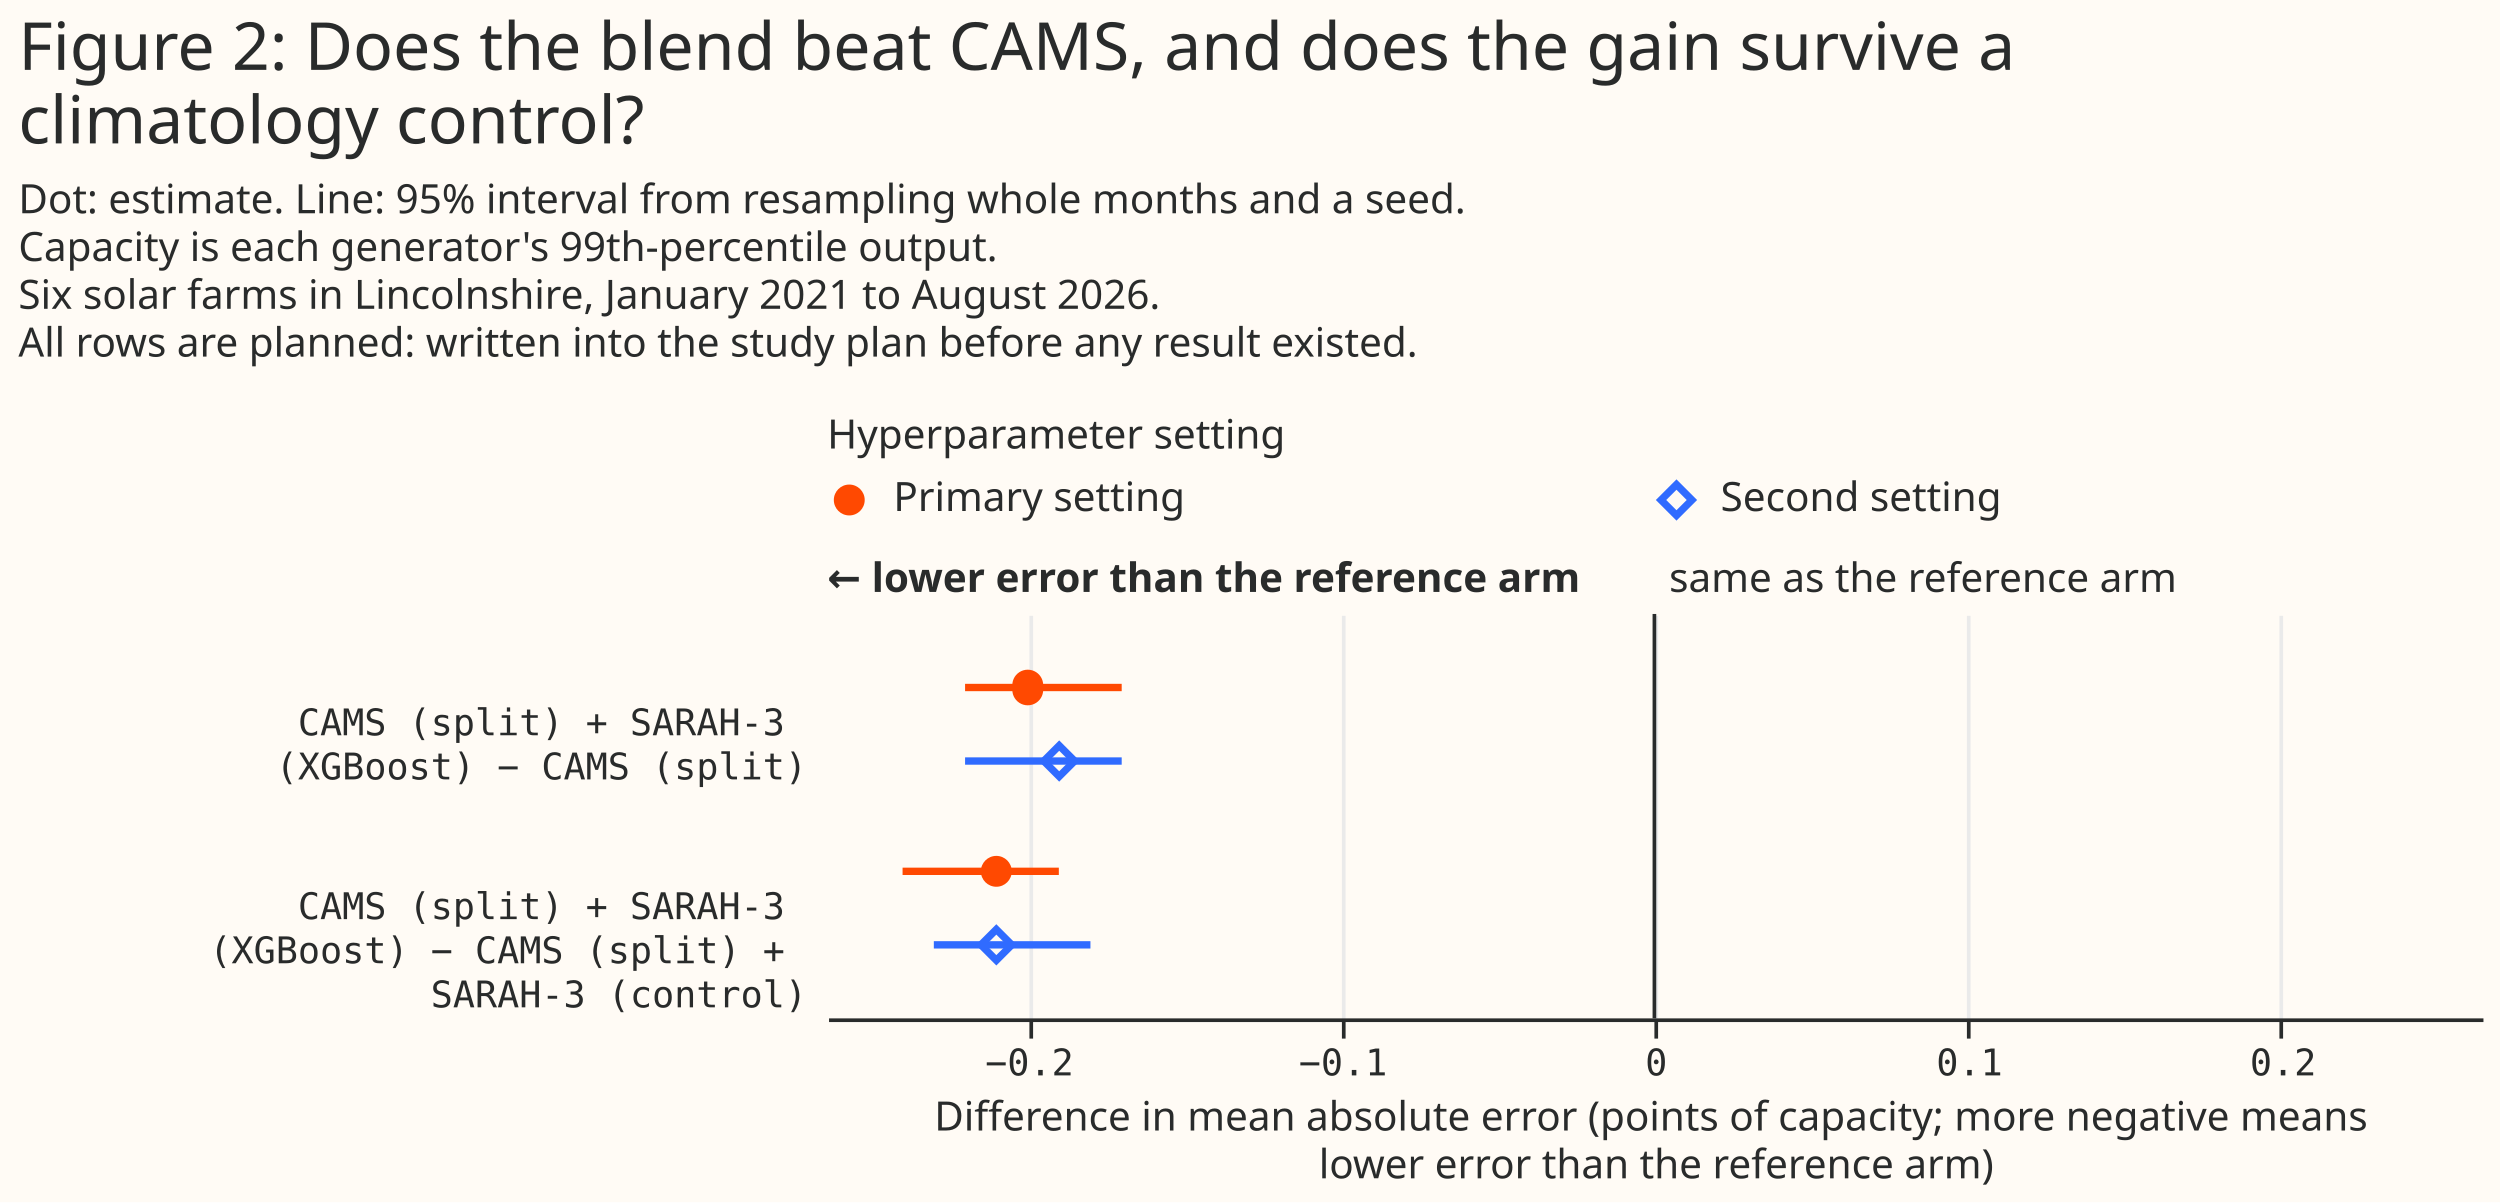
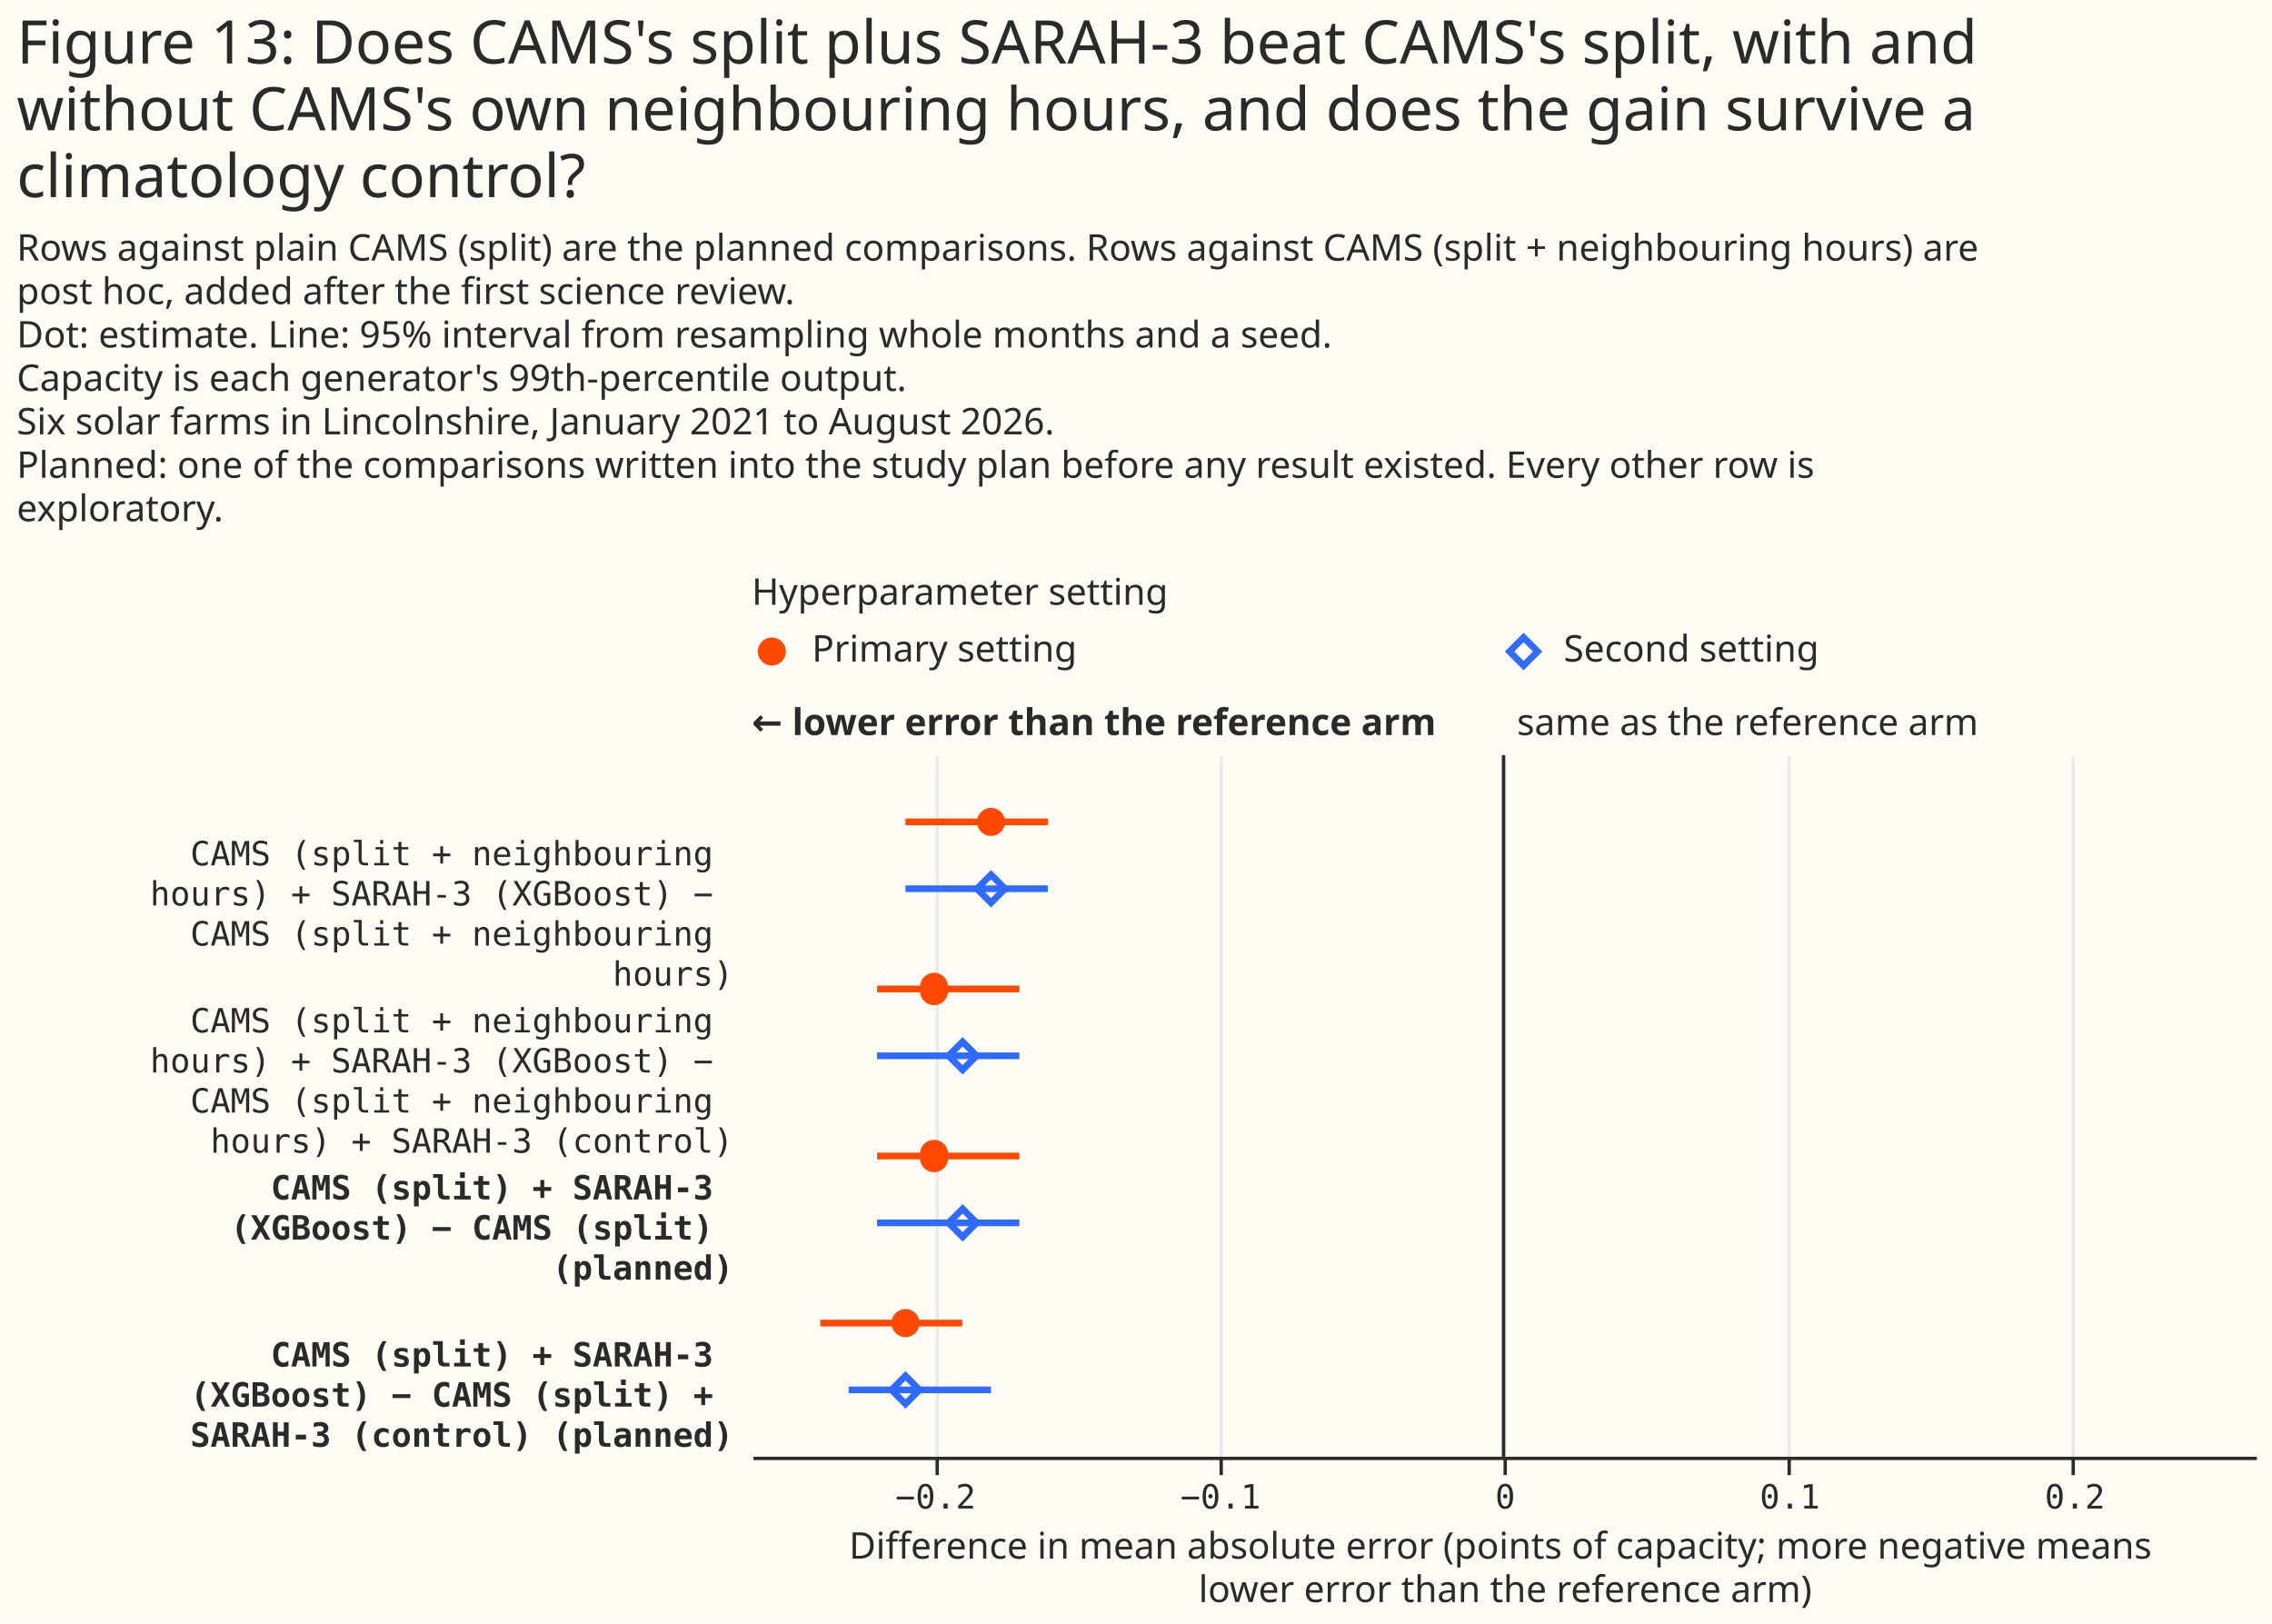
- <svg xmlns="http://www.w3.org/2000/svg" width="680" height="327" class="marks" viewBox="0 0 680 327">
-   <path fill="#fffbf5" d="M0 0h680v327H0z" />
+ <svg xmlns="http://www.w3.org/2000/svg" width="680" height="486" class="marks" viewBox="0 0 680 486">
+   <path fill="#fffbf5" d="M0 0h680v486H0z" />
  <g fill="none" stroke-miterlimit="10" aria-roledescription="group mark container" class="mark-group role-frame root">
-     <path d="M225 128h450z" aria-hidden="true" class="background" />
+     <path d="M225 187h450z" aria-hidden="true" class="background" />
    <g aria-roledescription="group mark container" class="mark-group role-scope concat_0_group">
      <g aria-roledescription="group mark container" class="mark-group role-scope concat_0_concat_0_group">
-         <path fill="#fffbf5" d="M225 128h450v16H225Z" aria-hidden="true" class="background" />
+         <path fill="#fffbf5" d="M225 187h450v16H225Z" aria-hidden="true" class="background" />
        <g aria-roledescription="symbol mark container" class="mark-symbol role-mark concat_0_concat_0_layer_0_marks">
-           <path fill="#ff4901" d="M235.2 136a4.2 4.2 0 1 1-8.4 0 4.2 4.2 0 1 1 8.4 0" aria-label="x: 6; colour: #FF4901; shape: circle" aria-roledescription="point" />
+           <path fill="#ff4901" d="M235.2 195a4.2 4.2 0 1 1-8.4 0 4.2 4.2 0 1 1 8.4 0" aria-label="x: 6; colour: #FF4901; shape: circle" aria-roledescription="point" />
        </g>
        <g aria-roledescription="symbol mark container" class="mark-symbol role-mark concat_0_concat_0_layer_1_marks">
-           <path stroke="#306bff" stroke-width="2" d="m451.8 136 4.2-4.2 4.2 4.2-4.2 4.2Z" aria-label="x: 231; colour: #306BFF; shape: diamond" aria-roledescription="point" />
+           <path stroke="#306bff" stroke-width="2" d="m451.8 195 4.2-4.2 4.2 4.2-4.2 4.2Z" aria-label="x: 231; colour: #306BFF; shape: diamond" aria-roledescription="point" />
        </g>
        <g fill="#292b2b" aria-roledescription="text mark container" class="mark-text role-mark concat_0_concat_0_layer_2_marks" font-family="Matter XH, DM Sans, sans-serif" font-size="11">
-           <text aria-label="x: 6; label: Primary setting" aria-roledescription="text mark" transform="translate(243 139)">Primary setting</text>
-           <text aria-label="x: 231; label: Second setting" aria-roledescription="text mark" transform="translate(468 139)">Second setting</text>
+           <text aria-label="x: 6; label: Primary setting" aria-roledescription="text mark" transform="translate(243 198)">Primary setting</text>
+           <text aria-label="x: 231; label: Second setting" aria-roledescription="text mark" transform="translate(468 198)">Second setting</text>
        </g>
        <g class="mark-group role-title">
-           <text fill="#292b2b" aria-label="Title text 'Hyperparameter setting'" aria-roledescription="title" class="mark-text role-title-text" font-family="Matter XH, DM Sans, sans-serif" font-size="11" pointer-events="none" transform="translate(225 122)">Hyperparameter setting</text>
+           <text fill="#292b2b" aria-label="Title text 'Hyperparameter setting'" aria-roledescription="title" class="mark-text role-title-text" font-family="Matter XH, DM Sans, sans-serif" font-size="11" pointer-events="none" transform="translate(225 181)">Hyperparameter setting</text>
        </g>
      </g>
      <g aria-roledescription="group mark container" class="mark-group role-scope concat_0_concat_1_group">
-         <path fill="#fffbf5" d="M225 167h450v110H225Z" aria-hidden="true" class="background" />
+         <path fill="#fffbf5" d="M225 226h450v210H225Z" aria-hidden="true" class="background" />
        <g aria-hidden="true" class="mark-group role-axis">
-           <path stroke="#eaeaea" d="M280.5 277.5v-110m85 110v-110m85 110v-110m85 110v-110m85 110v-110" class="mark-rule role-axis-grid" pointer-events="none" />
+           <path stroke="#eaeaea" d="M280.5 436.5v-210m85 210v-210m85 210v-210m85 210v-210m85 210v-210" class="mark-rule role-axis-grid" pointer-events="none" />
        </g>
        <g aria-label="X-axis titled 'Difference in mean absolute error (points of capacity; more negative means lower error than the reference arm)' for a linear scale with values from −0.26 to 0.26" aria-roledescription="axis" class="mark-group role-axis" pointer-events="none">
-           <path stroke="#292b2b" d="M280.5 277.5v5m85-5v5m85-5v5m85-5v5m85-5v5" class="mark-rule role-axis-tick" />
+           <path stroke="#292b2b" d="M280.5 436.5v5m85-5v5m85-5v5m85-5v5m85-5v5" class="mark-rule role-axis-tick" />
          <g fill="#292b2b" class="mark-text role-axis-label" font-family="Matter Semi Mono, Roboto Mono, monospace" font-size="10" text-anchor="middle">
-             <text transform="translate(280 292.5)">−0.2</text>
-             <text transform="translate(365.3 292.5)">−0.1</text>
-             <text transform="translate(450.5 292.5)">0</text>
-             <text transform="translate(535.7 292.5)">0.1</text>
-             <text transform="translate(621 292.5)">0.2</text>
+             <text transform="translate(280 451.5)">−0.2</text>
+             <text transform="translate(365.3 451.5)">−0.1</text>
+             <text transform="translate(450.5 451.5)">0</text>
+             <text transform="translate(535.7 451.5)">0.1</text>
+             <text transform="translate(621 451.5)">0.2</text>
          </g>
-           <path stroke="#292b2b" d="M225.5 277.5h450" class="mark-rule role-axis-domain" />
-           <text fill="#292b2b" class="mark-text role-axis-title" font-family="Matter XH, DM Sans, sans-serif" font-size="11" text-anchor="middle" transform="translate(450.5 307.5)">
+           <path stroke="#292b2b" d="M225.5 436.5h450" class="mark-rule role-axis-domain" />
+           <text fill="#292b2b" class="mark-text role-axis-title" font-family="Matter XH, DM Sans, sans-serif" font-size="11" text-anchor="middle" transform="translate(450.5 466.5)">
            <tspan>Difference in mean absolute error (points of capacity; more negative means</tspan>
            <tspan x="0" dy="13">lower error than the reference arm)</tspan>
          </text>
        </g>
-         <g aria-label="Y-axis for a discrete scale with 2 values: CAMS (split) + SARAH-3 (XGBoost) − CAMS (split), CAMS (split) + SARAH-3 (XGBoost) − CAMS (split) + SARAH-3 (control)" aria-roledescription="axis" class="mark-group role-axis">
+         <g aria-label="Y-axis for a discrete scale with 4 values: CAMS (split + neighbouring hours) + SARAH-3 (XGBoost) − CAMS (split + neighbouring hours), CAMS (split + neighbouring hours) + SARAH-3 (XGBoost) − CAMS (split + neighbouring hours) + SARAH-3 (control), CAMS (split) + SARAH-3 (XGBoost) − CAMS (split) (planned), CAMS (split) + SARAH-3 (XGBoost) − CAMS (split) + SARAH-3 (control) (planned)" aria-roledescription="axis" class="mark-group role-axis">
          <g fill="#292b2b" class="mark-text role-axis-label" font-family="Matter Semi Mono, Roboto Mono, monospace" font-size="10" pointer-events="none" text-anchor="end">
-             <text transform="translate(219.5 200)">
+             <text transform="translate(219.5 259)">
+               <tspan>CAMS (split + neighbouring</tspan>
+               <tspan x="0" dy="12">hours) + SARAH-3 (XGBoost) −</tspan>
+               <tspan x="0" dy="12">CAMS (split + neighbouring</tspan>
+               <tspan x="0" dy="12">hours)</tspan>
+             </text>
+             <text transform="translate(219.5 309)">
+               <tspan>CAMS (split + neighbouring</tspan>
+               <tspan x="0" dy="12">hours) + SARAH-3 (XGBoost) −</tspan>
+               <tspan x="0" dy="12">CAMS (split + neighbouring</tspan>
+               <tspan x="0" dy="12">hours) + SARAH-3 (control)</tspan>
+             </text>
+             <text font-weight="bold" transform="translate(219.5 359)">
              <tspan>CAMS (split) + SARAH-3</tspan>
              <tspan x="0" dy="12">(XGBoost) − CAMS (split)</tspan>
+               <tspan x="0" dy="12">(planned)</tspan>
            </text>
-             <text transform="translate(219.5 250)">
+             <text font-weight="bold" transform="translate(219.5 409)">
              <tspan>CAMS (split) + SARAH-3</tspan>
              <tspan x="0" dy="12">(XGBoost) − CAMS (split) +</tspan>
-               <tspan x="0" dy="12">SARAH-3 (control)</tspan>
+               <tspan x="0" dy="12">SARAH-3 (control) (planned)</tspan>
            </text>
          </g>
        </g>
        <g aria-roledescription="rule mark container" class="mark-rule role-mark concat_0_concat_1_layer_0_marks">
-           <path stroke="#292b2b" d="M450 167v110" aria-label="x: 0" aria-roledescription="rule mark" />
+           <path stroke="#292b2b" d="M450 226v210" aria-label="x: 0" aria-roledescription="rule mark" />
        </g>
        <g aria-roledescription="text mark container" class="mark-text role-mark concat_0_concat_1_layer_1_marks">
-           <text fill="#292b2b" aria-label="x: 0" aria-roledescription="text mark" font-family="Matter XH, DM Sans, sans-serif" font-size="11" transform="translate(454 161)">same as the reference arm</text>
+           <text fill="#292b2b" aria-label="x: 0" aria-roledescription="text mark" font-family="Matter XH, DM Sans, sans-serif" font-size="11" transform="translate(454 220)">same as the reference arm</text>
        </g>
        <g aria-roledescription="text mark container" class="mark-text role-mark concat_0_concat_1_layer_2_marks">
-           <text fill="#292b2b" aria-label="x: −0.264" aria-roledescription="text mark" font-family="Matter XH, DM Sans, sans-serif" font-size="11" font-weight="bold" transform="translate(225 161)">← lower error than the reference arm</text>
+           <text fill="#292b2b" aria-label="x: −0.264" aria-roledescription="text mark" font-family="Matter XH, DM Sans, sans-serif" font-size="11" font-weight="bold" transform="translate(225 220)">← lower error than the reference arm</text>
        </g>
-         <g stroke-width="2" aria-hidden="true" class="mark-rule role-mark concat_0_concat_1_layer_3_marks" clip-path="url(#a)" transform="translate(225 167)">
-           <path stroke="#ff4901" d="M37.5 20h42.6M20.5 70H63" />
-           <path stroke="#306bff" d="M37.5 40h42.6M29 90h42.6" />
+         <g stroke-width="2" aria-hidden="true" class="mark-rule role-mark concat_0_concat_1_layer_3_marks" clip-path="url(#a)" transform="translate(225 226)">
+           <path stroke="#ff4901" d="M46 20h42.6M37.5 70h42.6" />
+           <path stroke="#306bff" d="M46 40h42.6M37.5 90h42.6" />
+           <path stroke="#ff4901" d="M37.5 120h42.6m-59.6 50H63" />
+           <path stroke="#306bff" d="M37.5 140h42.6M29 190h42.6" />
        </g>
-         <g fill="#ff4901" aria-hidden="true" class="mark-symbol role-mark concat_0_concat_1_layer_4_marks" clip-path="url(#b)" transform="translate(225 167)">
-           <path d="M58.7 20a4.2 4.2 0 1 1-8.3 0 4.2 4.2 0 1 1 8.3 0m-8.5 50a4.2 4.2 0 1 1-8.4 0 4.2 4.2 0 1 1 8.4 0" />
+         <g fill="#ff4901" aria-hidden="true" class="mark-symbol role-mark concat_0_concat_1_layer_4_marks" clip-path="url(#b)" transform="translate(225 226)">
+           <path d="M75.8 20a4.2 4.2 0 1 1-8.4 0 4.2 4.2 0 1 1 8.4 0M58.7 70a4.2 4.2 0 1 1-8.3 0 4.2 4.2 0 1 1 8.3 0m0 50a4.2 4.2 0 1 1-8.3 0 4.2 4.2 0 1 1 8.3 0m-8.5 50a4.2 4.2 0 1 1-8.4 0 4.2 4.2 0 1 1 8.4 0" />
        </g>
-         <g stroke="#306bff" stroke-width="2" aria-hidden="true" class="mark-symbol role-mark concat_0_concat_1_layer_5_marks" clip-path="url(#c)" transform="translate(225 167)">
-           <path d="m58.9 40 4.2-4.2 4.2 4.2-4.2 4.2ZM41.8 90l4.2-4.2 4.2 4.2-4.2 4.2Z" />
+         <g stroke="#306bff" stroke-width="2" aria-hidden="true" class="mark-symbol role-mark concat_0_concat_1_layer_5_marks" clip-path="url(#c)" transform="translate(225 226)">
+           <path d="m67.4 40 4.2-4.2 4.2 4.2-4.2 4.2Zm-8.5 50 4.2-4.2 4.2 4.2-4.2 4.2Zm0 50 4.2-4.2 4.2 4.2-4.2 4.2Zm-17.1 50 4.2-4.2 4.2 4.2-4.2 4.2Z" />
        </g>
      </g>
    </g>
    <g fill="#292b2b" class="mark-group role-title" font-family="Matter XH, DM Sans, sans-serif" pointer-events="none">
-       <text aria-label="Title text 'Figure 2: Does the blend beat CAMS, and does the gain survive a climatology control?'" aria-roledescription="title" class="mark-text role-title-text" font-size="18" transform="translate(5 19)">
-         <tspan>Figure 2: Does the blend beat CAMS, and does the gain survive a</tspan>
+       <text aria-label="Title text 'Figure 13: Does CAMS's split plus SARAH-3 beat CAMS's split, with and without CAMS's own neighbouring hours, and does the gain survive a climatology control?'" aria-roledescription="title" class="mark-text role-title-text" font-size="18" transform="translate(5 19)">
+         <tspan>Figure 13: Does CAMS's split plus SARAH-3 beat CAMS's split, with and</tspan>
+         <tspan x="0" dy="20">without CAMS's own neighbouring hours, and does the gain survive a</tspan>
        <tspan x="0" dy="20">climatology control?</tspan>
      </text>
-       <text aria-label="Subtitle text 'Dot: estimate. Line: 95% interval from resampling whole months and a seed. Capacity is each generator's 99th-percentile output. Six solar farms in Lincolnshire, January 2021 to August 2026. All rows are planned: written into the study plan before any result existed.'" aria-roledescription="subtitle" class="mark-text role-title-subtitle" font-size="11" transform="translate(5 58)">
-         <tspan>Dot: estimate. Line: 95% interval from resampling whole months and a seed.</tspan>
+       <text aria-label="Subtitle text 'Rows against plain CAMS (split) are the planned comparisons. Rows against CAMS (split + neighbouring hours) are post hoc, added after the first science review. Dot: estimate. Line: 95% interval from resampling whole months and a seed. Capacity is each generator's 99th-percentile output. Six solar farms in Lincolnshire, January 2021 to August 2026. Planned: one of the comparisons written into the study plan before any result existed. Every other row is exploratory.'" aria-roledescription="subtitle" class="mark-text role-title-subtitle" font-size="11" transform="translate(5 78)">
+         <tspan>Rows against plain CAMS (split) are the planned comparisons. Rows against CAMS (split + neighbouring hours) are</tspan>
+         <tspan x="0" dy="13">post hoc, added after the first science review.</tspan>
+         <tspan x="0" dy="13">Dot: estimate. Line: 95% interval from resampling whole months and a seed.</tspan>
        <tspan x="0" dy="13">Capacity is each generator's 99th-percentile output.</tspan>
        <tspan x="0" dy="13">Six solar farms in Lincolnshire, January 2021 to August 2026.</tspan>
-         <tspan x="0" dy="13">All rows are planned: written into the study plan before any result existed.</tspan>
+         <tspan x="0" dy="13">Planned: one of the comparisons written into the study plan before any result existed. Every other row is</tspan>
+         <tspan x="0" dy="13">exploratory.</tspan>
      </text>
    </g>
  </g>
  <defs>
    <clipPath id="a">
-       <path d="M0 0h450v110H0z" />
+       <path d="M0 0h450v210H0z" />
    </clipPath>
    <clipPath id="b">
-       <path d="M0 0h450v110H0z" />
+       <path d="M0 0h450v210H0z" />
    </clipPath>
    <clipPath id="c">
-       <path d="M0 0h450v110H0z" />
+       <path d="M0 0h450v210H0z" />
    </clipPath>
  </defs>
</svg>
